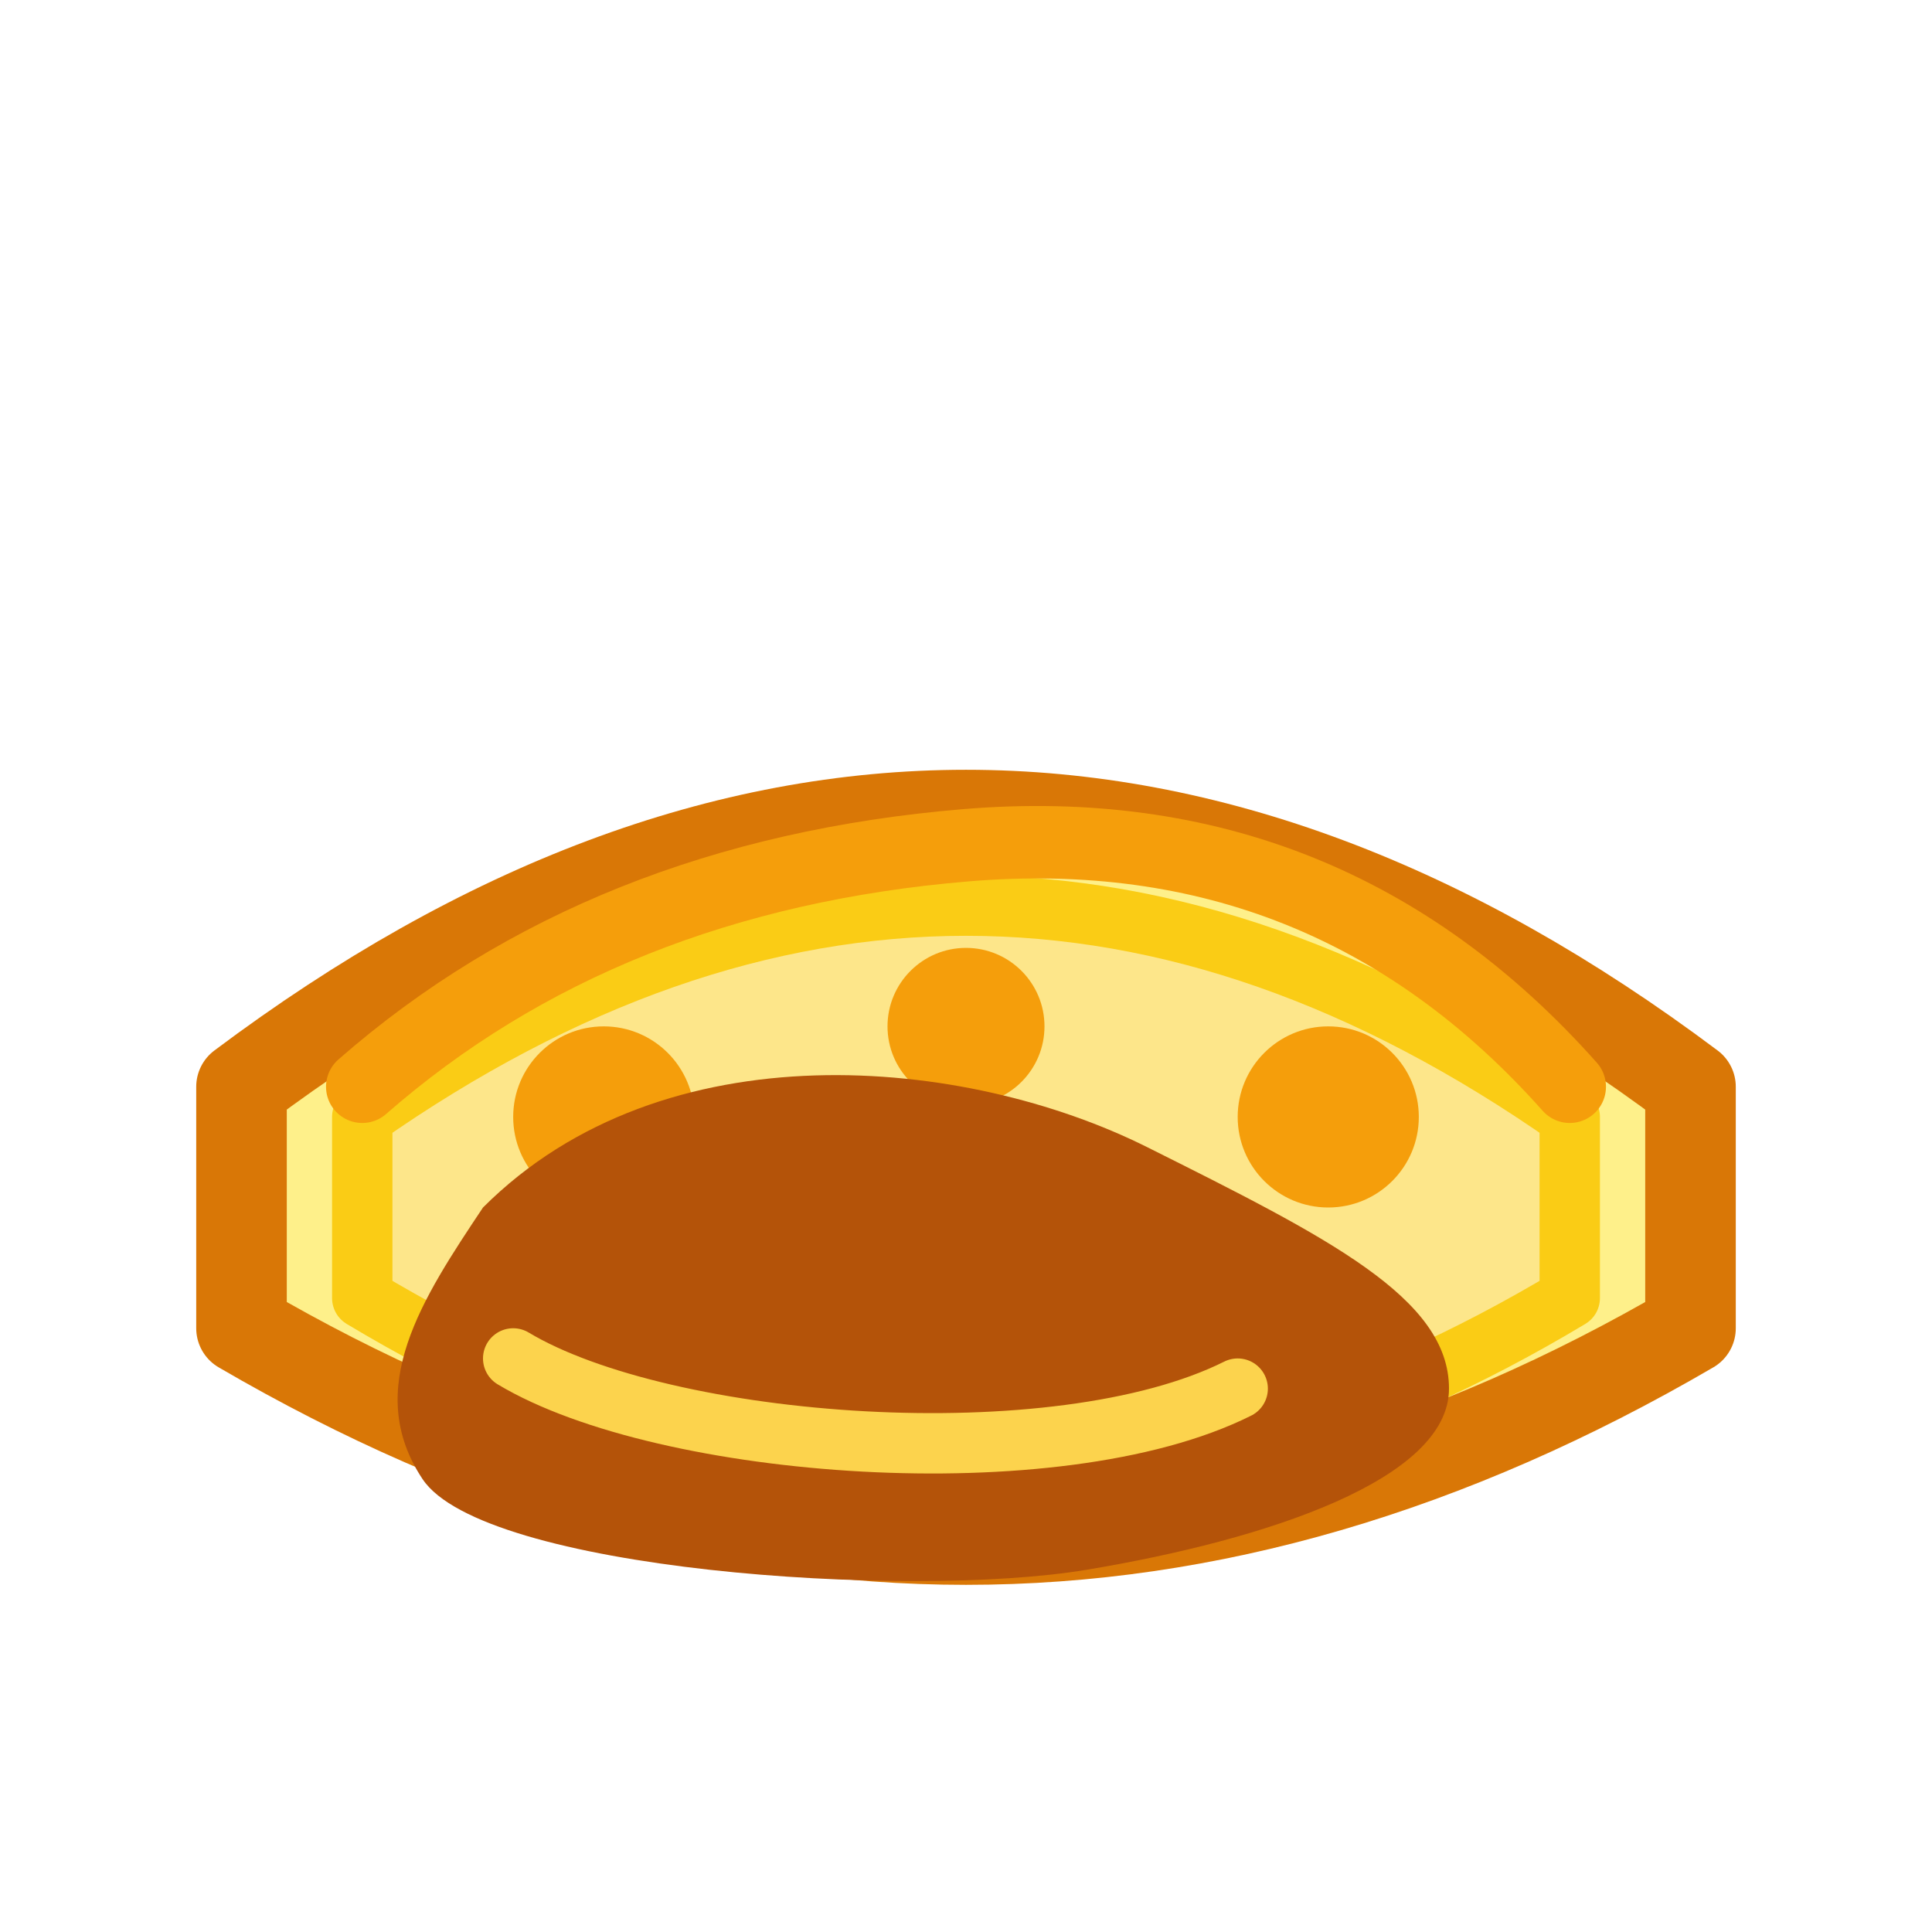
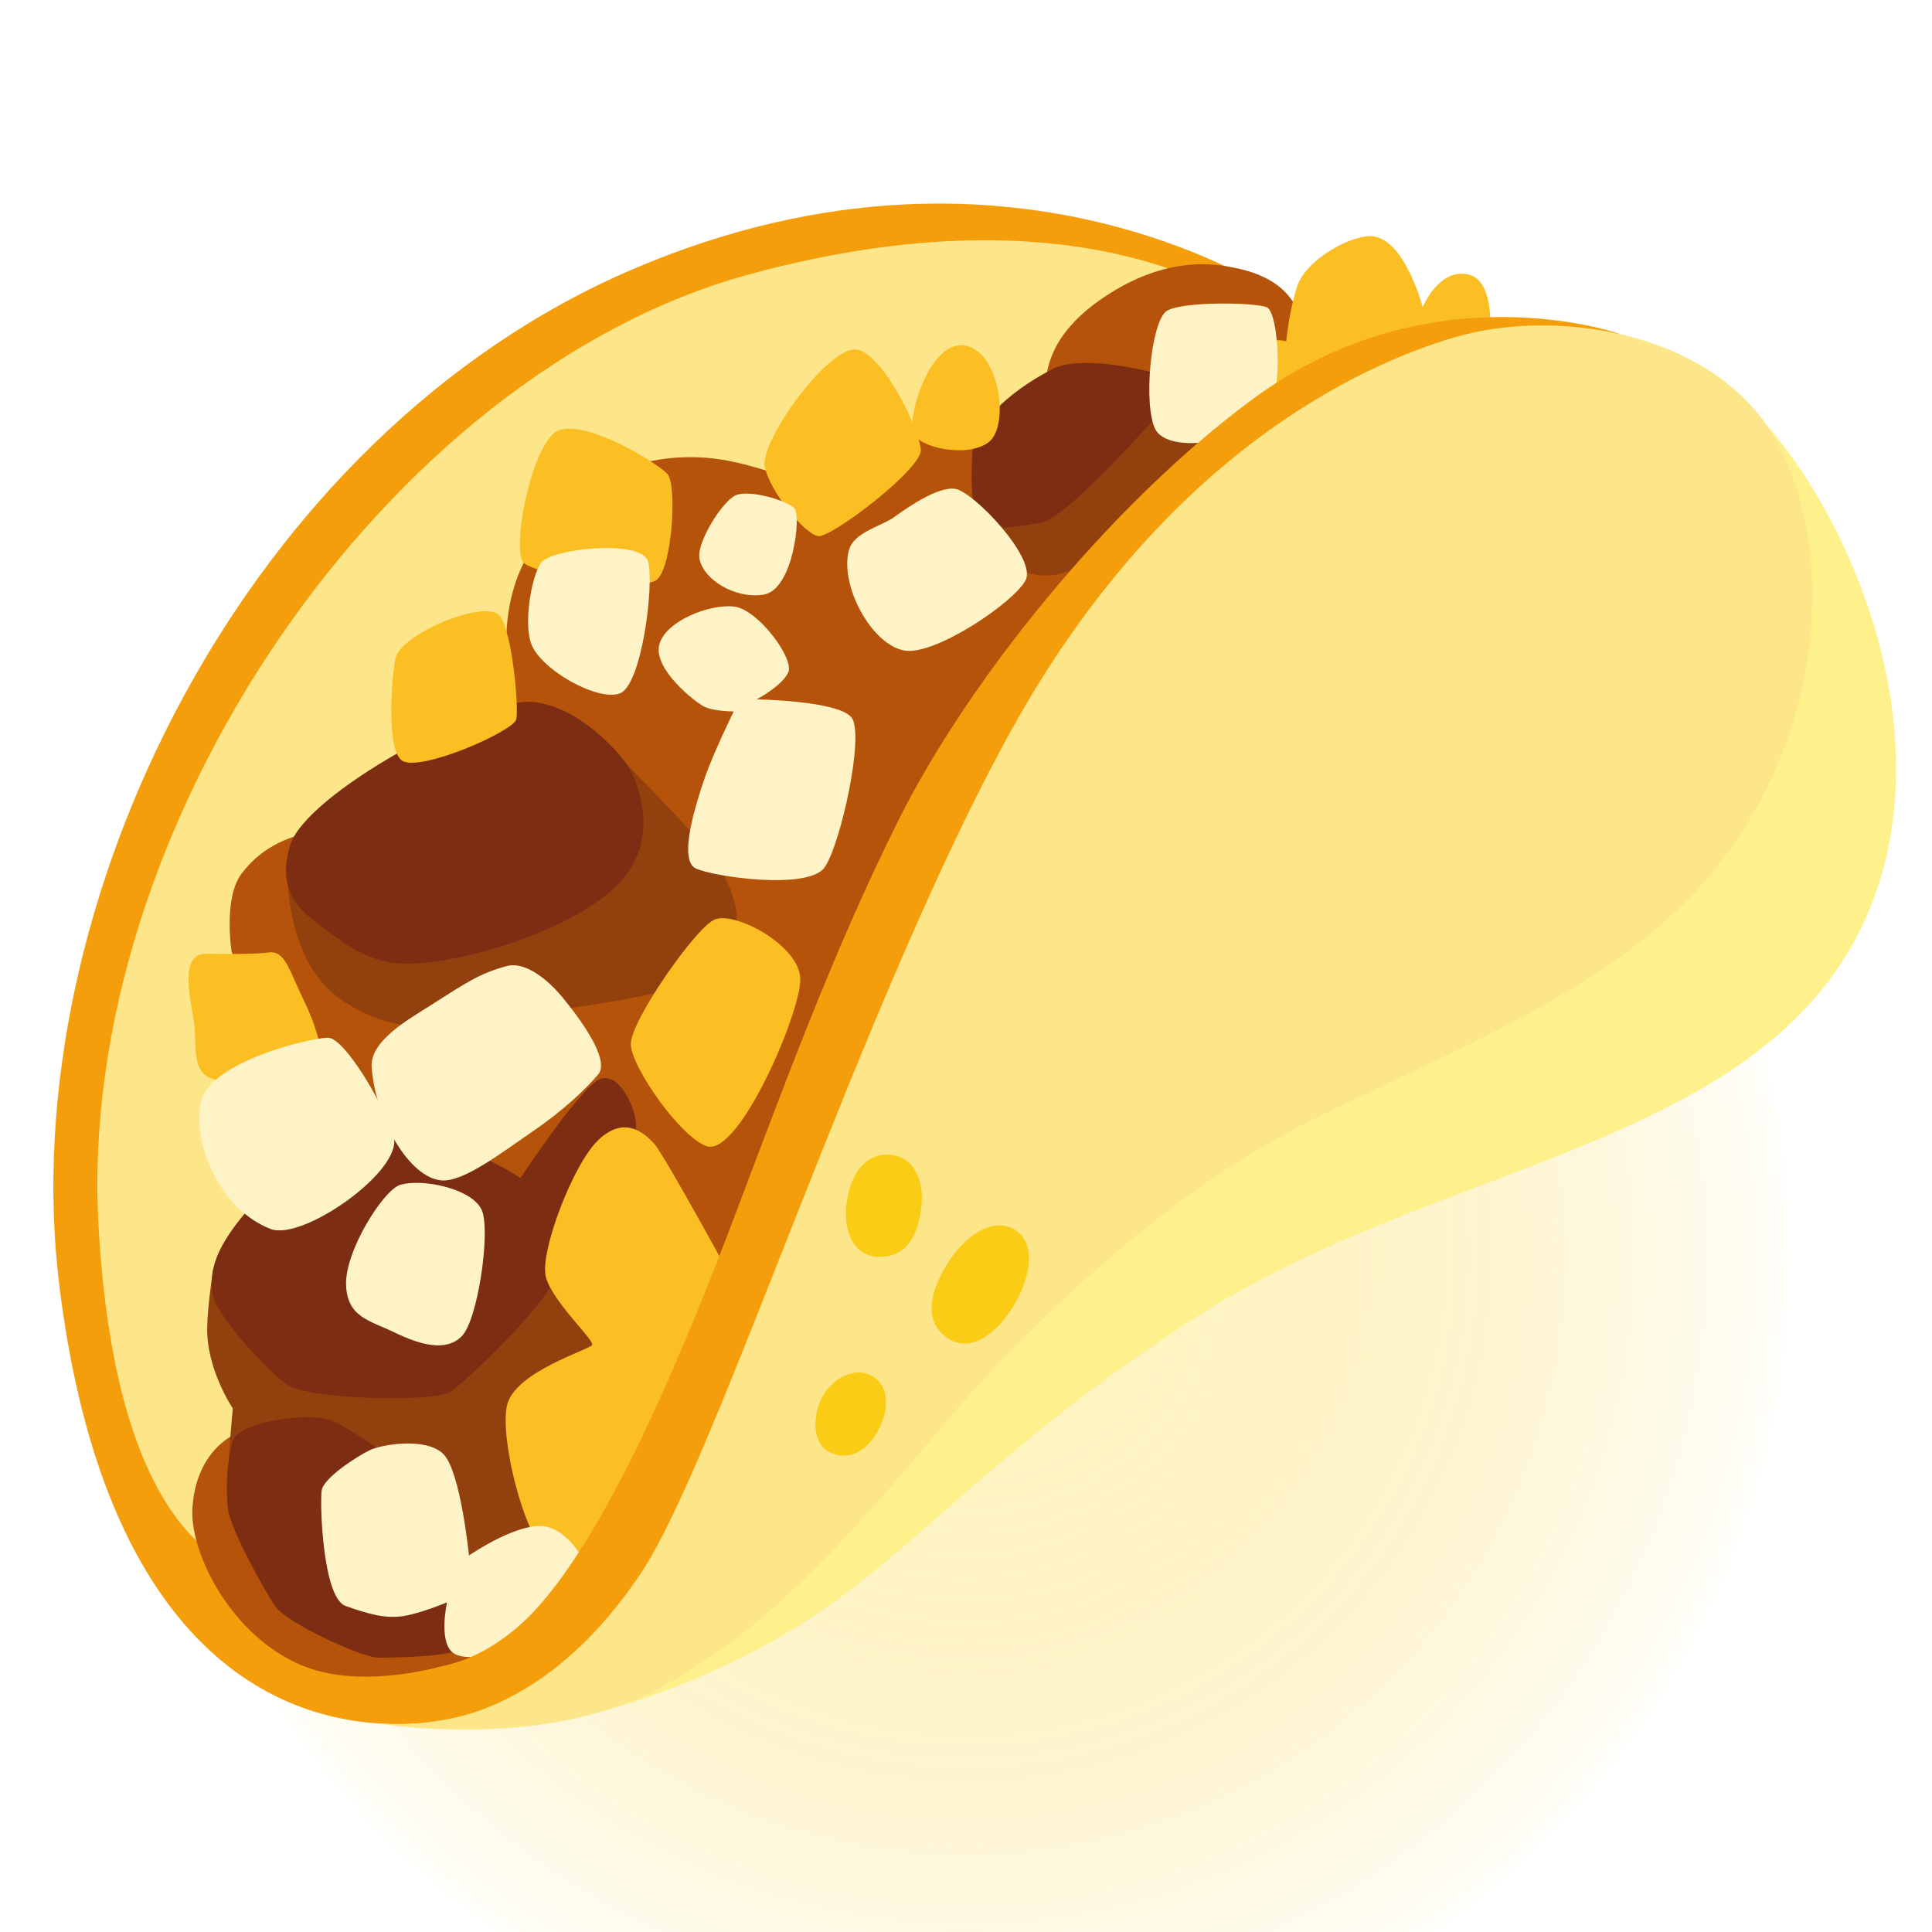
- <svg xmlns="http://www.w3.org/2000/svg" viewBox="0 0 64 64">
-   <path d="M8 36q24-18 48 0v8q-24 14-48 0z" fill="#fef08a" stroke="#d97706" stroke-width="3" stroke-linejoin="round" />
-   <path d="M12 37q20-14 40 0v6q-20 12-40 0z" fill="#fde68a" stroke="#facc15" stroke-width="2" stroke-linejoin="round" />
-   <path d="M12 36q8-7 20-8t20 8" fill="none" stroke="#f59e0b" stroke-width="2.4" stroke-linecap="round" />
-   <circle cx="20" cy="37" r="3" fill="#f59e0b" />
-   <circle cx="32" cy="34" r="2.6" fill="#f59e0b" />
-   <circle cx="44" cy="37" r="3" fill="#f59e0b" />
-   <path d="M16 40c6-6 16-5 22-2s10 5 10 8-6 5-12 6-20 0-22-3 0-6 2-9z" fill="#b45309" />
-   <path d="M17 45c5 3 18 4 24 1" fill="none" stroke="#fcd34d" stroke-width="2" stroke-linecap="round" />
+ <svg xmlns="http://www.w3.org/2000/svg" version="1.2" viewBox="0 0 800 800" width="800" height="800" role="img" aria-label="Taco icon gold">
+   <style>
+     .a{fill:#fef08a}
+     .b{fill:#f59e0b}
+     .c{fill:#fde68a}
+     .d{fill:#b45309}
+     .e{fill:#92400e}
+     .f{fill:#7c2d12}
+     .g{fill:#fbbf24}
+     .h{fill:#fef3c7}
+     .i{fill:#facc15}
+   </style>
+   <defs>
+     <radialGradient id="tacoGoldGlow" cx="400" cy="520" r="360" gradientUnits="userSpaceOnUse">
+       <stop offset="0%" stop-color="#fef08a" stop-opacity="0.65" />
+       <stop offset="65%" stop-color="#facc15" stop-opacity="0.25" />
+       <stop offset="100%" stop-color="#facc15" stop-opacity="0" />
+     </radialGradient>
+   </defs>
+   <circle cx="400" cy="520" r="340" fill="url(#tacoGoldGlow)" opacity="0.75" />
+   <path class="a" d="m278.5 662.6l-25.2 44.8c0 0 42.6-11 84.6-38.9 42-27.9 77-71.1 156.2-122.4 87.5-56.6 198.2-67.5 255.3-130.5 44.9-49.5 42.6-118.7 19.8-176-25.1-62.8-61.9-86.2-61.9-86.2z" />
+   <path class="b" d="m601.3 203.4c4.7-3.5-65.2-76.9-65.2-76.9 0 0-113.1-83.9-273.9-15.1-160.8 68.7-256.4 263.4-237.8 419.5 16.6 138.5 79.8 185.9 146.7 182.9 103.7-4.7 155.6-73.5 155.6-73.5z" />
+   <path class="c" d="m525.4 132.9c0 0-66.3-60-215.5-19.2-149.1 40.8-278.5 228.4-269.1 393.9 9 161 80.4 145.7 80.4 145.7 0 0 202.7-318.1 208.6-322.8 5.8-4.7 195.6-197.6 195.6-197.6z" />
+   <path class="d" d="m196.4 686c0 0-41.8 15.8-71.2 3.7-29.3-12.1-46.9-46.6-45.5-65.7 2.3-30.1 26.3-33.4 26.3-33.4l44-81.3-54.1-115.2c0 0-3.5-22.2 4.1-32.3 7.6-10.1 17.7-15.2 30.8-17.7 13.1-2.5 82.9-48.5 82.9-48.5 0 0-13.7-42.5 9-71.8 22.8-29.3 44.5-32.3 44.5-32.3 0 0 15.7-4.6 35.4-0.5 19.6 4.1 29.3 10.1 29.3 10.1l35.3-23.2 58.2-4.1c0 0 6.5-12.1 7.5-16.2 1-4 1-20 26.8-36.2 25.8-16.2 45.4-11.8 52.5-10.3 13 2.7 22.1 8.9 26 19.4 5.5 15-4.7 71.1-4.7 71.1l-274.7 428z" />
+   <path class="e" d="m199.6 341.8l-80.5 20.6c0 0-0.7 36.9 23.1 52.2 23.7 15.3 40.1 10.6 76.5 5.3 36.4-5.3 75.4-9.5 83.3-24.8 7.9-15.4 0-32.7-12.1-46.5-12.1-13.7-32.9-34.6-32.9-34.6z" />
+   <path class="e" d="m101 532.8l-12.8-7.2c0.1 0-2.3 15.1-2.4 24.1-0.4 17.2 10.6 33.5 10.6 33.5 0 0-3.5 35.5-1.3 41.3 2.1 5.8 104 24.9 104 24.9l33.3-11.1 31.6-108.7-87.1-9.5c0 0-74.3 10.1-75.9 12.7z" />
+   <path class="e" d="m446.1 188.1l-38.1 29.3c0 0 2.9 16.4 19.9 20.4 17 4 38.1-14.9 50.8-25.4 12.7-10.5 38.7-39.9 35.5-43.8-3.3-4-36.3-8-36.3-8z" />
+   <path class="f" d="m431.6 216.3c10.9-1.9 56.8-53.6 57.6-56.9 0.7-3.2-39.1-13.7-52.9-6.8-13.7 6.8-33 21-33.7 35.1-0.7 14.1-0.4 27.5 5.5 29.7 5.7 2.2 15.2 0.4 23.5-1.1z" />
+   <path class="f" d="m166.5 399c21.2 0.9 66.6-12.1 87.3-30.8 20.6-18.6 10.5-42.8 7.5-48.9-3-6.1-22.2-28.2-42.4-28.7-20.2-0.5-92.3 37.8-98.8 59.5-6.5 21.7 7.6 29.2 16.1 35.8 8.6 6.5 17.7 12.6 30.3 13.1z" />
+   <path class="f" d="m259.3 484.2c0 0 4.1-11.1 4.1-18.1 0-7.1-7.1-22.7-15.2-19.2-8 3.5-32.7 40.9-32.7 40.9 0 0-28.3-19.7-59-17.2-30.8 2.6-52.4 27.3-60.5 38.8-8.1 11.6-8.7 18.3-8.1 26 0.5 7.8 22.2 32 31.3 38.1 9.1 6.1 60.5 7.1 67 3 6.6-4.1 36.4-33.3 41.4-43.4 5.1-10 31.7-48.9 31.7-48.9z" />
+   <path class="f" d="m161.9 603.8c0 0-18.1-13.7-26.7-16.2-8.6-2.5-36.3 1-38.8 9.1-2.5 8.1-3 20.2-2 28.2 1 8.1 15.1 33.9 19.7 40.4 4.5 6.5 35.3 21.1 42.8 21.1 7.6 0 29.8-0.5 33.3-3.5 3.5-3 3.5-20.5-1-35.3-5.1-16.7-27.3-43.8-27.3-43.8z" />
+   <path class="g" d="m163.9 272.1c-1.3 4.5-4.5 37.8 2.5 42.8 7.1 5.1 46.4-12.1 47.4-17.1 1-5.1-1.5-34.3-6.5-42.4-5.1-8-40.4 6.6-43.4 16.7z" />
+   <path class="g" d="m231.6 178.1c-11.2 3.7-20.2 50-14.7 55 5.6 5 48.5 12.1 55 7 6.5-5 8.5-39.3 4.5-43.8-4-4.5-32.7-22.2-44.8-18.2z" />
+   <path class="g" d="m616.8 140.8c0 0 3-24.7-9-27.2-12.2-2.5-18.7 13.6-18.7 13.6 0 0-7.1-27.3-20.2-29.3-8.7-1.3-28.3 9.6-31.8 20.7-3.5 11.1-4.5 22.7-4.5 22.7 0 0-16.2-4.1-11.2 12.6 5.1 16.7 10.1 33.8 10.1 33.8 0 0 85.3-47.9 85.3-46.9z" />
+   <path class="g" d="m316.8 193.8c2.2 9.9 16.6 27.7 22.1 28.2 5.6 0.5 42.9-27.8 42.4-35.8-0.5-8.1-15.1-38.8-26.2-41.4-11.2-2.6-40.9 37.8-38.4 48.9z" />
+   <path class="g" d="m400.4 143.3c-15.1-4.1-25.2 30.2-22.2 36.3 3 6 22.7 10 31.2 3.5 8.6-6.6 4.8-36.2-9-39.9z" />
+   <path class="g" d="m292.6 474.6c13.3 4.5 38.8-54.9 38.8-69 0-14.2-27.8-28.8-35.8-24.7-8.1 4-34.4 41.8-34.4 51.4 0.1 9.6 20.8 38.8 31.4 42.3z" />
+   <path class="g" d="m304.7 532.6c0 0-29.3-53.9-33.8-59-4.6-5-12.6-11.6-23.2-1.5-10.6 10.2-24.2 46.4-21.7 56.5 2.5 10.2 20.2 26.3 19.2 28.3-1 2-32.3 11.1-35.3 25.2-3 14.1 7.5 53.9 15.6 59.5 8.1 5.5 27.3 0.5 27.3 0.5z" />
+   <path class="g" d="m85.3 394.9c-11.1 0-6.5 18.2-5 28.3 1.5 10-2 23.2 11.1 24.2 13.1 1 42.4-7.6 42.4-7.6 0 0-1-11.1-7.6-24.7-6.6-13.6-8.1-21.7-15.1-20.7-7.1 1-25.8 0.5-25.8 0.5z" />
+   <path class="h" d="m163 470.6c4.1 14.1-37.8 43.4-50.9 38.3-21.4-8.2-32.8-36.3-28.8-52.9 4.1-16.6 45.4-26.3 52.5-26.3 7 0 23.6 28.5 27.2 40.9z" />
+   <path class="h" d="m153.9 441.9c1.5 21.2 15.5 46.1 29.2 46.9 9.1 0.5 24.9-11.7 37.3-20.2 12.7-8.6 22.2-17.7 27.3-23.7 5.1-6.1-7.6-23.2-15.1-32.3-7.6-9-16.2-14.3-22.7-12.6-11.2 3-17.2 7.1-31.3 16.1-8.5 5.5-25.5 14.6-24.7 25.8z" />
+   <path class="h" d="m143.3 532.1c0.5 13.3 9.6 14.6 20.2 19.7 10.6 5.1 21.2 8.1 27.7 1.5 6.6-6.6 11.7-41.9 8.6-51.4-3-9.6-25.2-14.2-34.3-11.2-6.9 2.4-22.7 27.3-22.2 41.4z" />
+   <path class="h" d="m219.9 266.4c3.9 11 27.8 24.2 36.8 20.7 9.1-3.5 14.2-44.9 11.7-54.5-2.5-9.5-40.3-5.5-44.4 0.5-4.1 6-7.1 24.7-4.1 33.3z" />
+   <path class="h" d="m272.9 267.4c-2 9.9 14.7 23.2 18.7 25.2 4.1 2 12.2 2 12.2 2 0 0-8.1 16.6-11.7 26.7-3.5 10.1-11.6 34.8-4 38.3 7.5 3.5 46.8 9.1 53.4-0.5 6.6-9.5 16.6-54.9 11.1-62-5.5-7-39.3-7.5-39.3-7.5 0 0 10.6-5.6 13.1-11.2 2.6-5.5-12.1-25.6-22.1-27.2-10.2-1.4-29.4 6.1-31.4 16.2z" />
+   <path class="h" d="m289.6 231.1c1.3 8.6 14.6 17.1 26.7 15.1 12.1-2 15.6-32.8 12.6-35.8-3-3.1-19.2-8.1-24.7-5.1-5.6 3.1-15.6 19.2-14.6 25.8z" />
+   <path class="h" d="m351.6 227.6c-4.2 14.3 9.2 39.6 23.1 41.8 12.7 2 45.4-20.1 50-29.2 4.6-9.1-21.7-36.8-29.3-37.8-7.5-1-20.7 8.5-25.7 12.1-5 3.4-16.1 6-18.1 13.1z" />
+   <path class="h" d="m483.2 128.7c-6.7 4.1-10 40-4.6 49.4 5.6 9.6 36.3 6.1 46.9-8.5 5.6-7.7 4.1-40.3-1-42.4-5-2-34.7-2.5-41.3 1.5z" />
+   <path class="h" d="m243.9 650.6c0 0-5.7-14.8-16.7-18.2-11-3.5-33 11.7-33 11.7 0 0-3.5-34.9-10.6-42-7.2-7.2-26.2-3.9-30.7-1.5-4.6 2.2-19 11.3-19.7 16.6-0.8 5.4 0.4 44.4 9.9 47.8 9.5 3.4 16.6 5.3 23.8 4.2 7.2-1.1 18.2-5.7 18.2-5.7 0 0-3.4 15.2 1.9 20.4 5.3 5.3 23.9-0.3 25-1.1 1.2-0.8 31.9-32.2 31.9-32.2z" />
+   <path class="b" d="m225.7 706.6l-44.8-16.2c0 0 20.5-2 40.5-23.5 30.2-32.5 60.3-104.3 81-158.6 20.7-54.4 41.4-112.1 69.8-169 28.5-56.9 86.4-129.7 146.6-174.1 74.1-54.6 152-26.9 152-26.9l-20.1 175.2-347.4 354.3z" />
+   <path class="c" d="m705.3 365.6c51.2-58.7 54.3-136.1 31.6-180.5-24.1-47.5-91.3-57.8-133.6-45.7-42 12-122.4 50.8-184.5 162.9-62.1 112.1-122.2 302.7-153.4 349.1-21.4 32-44.4 48.1-63.9 55.8-23.4 9.3-46.7 6.2-46.7 6.2 0 0 69.3 12.2 118.4-14.5 49.1-26.8 82.7-67.9 121.6-113.8 15.8-18.7 64.8-70.7 118.1-104.4 53.2-33.7 145-60.8 192.4-115.1z" />
+   <path class="i" d="m363.1 520.4c13.3 0.7 17-10.5 18.3-19.7 1.4-9.2-1.3-21.1-12.3-22.5-8.7-1.1-16.1 5.1-18.4 18.8-2.1 12.3 2.7 22.9 12.4 23.4z" />
+   <path class="i" d="m360.8 569.6c-7.4-4-17 1.8-20.7 9.6-3.7 7.8-3.7 18.4 3.2 22 6.9 3.7 15.4 0.9 20.7-9.6 4.6-9.2 3.7-18.4-3.2-22z" />
+   <path class="i" d="m392.9 554.4c-11.9-7.4-6.8-21.6 0-32.1 6.9-10.6 18.4-18.9 27.6-12.9 9.2 6 5.5 20.7-0.4 30.7-4.8 8.2-16 21.2-27.2 14.3z" />
</svg>
